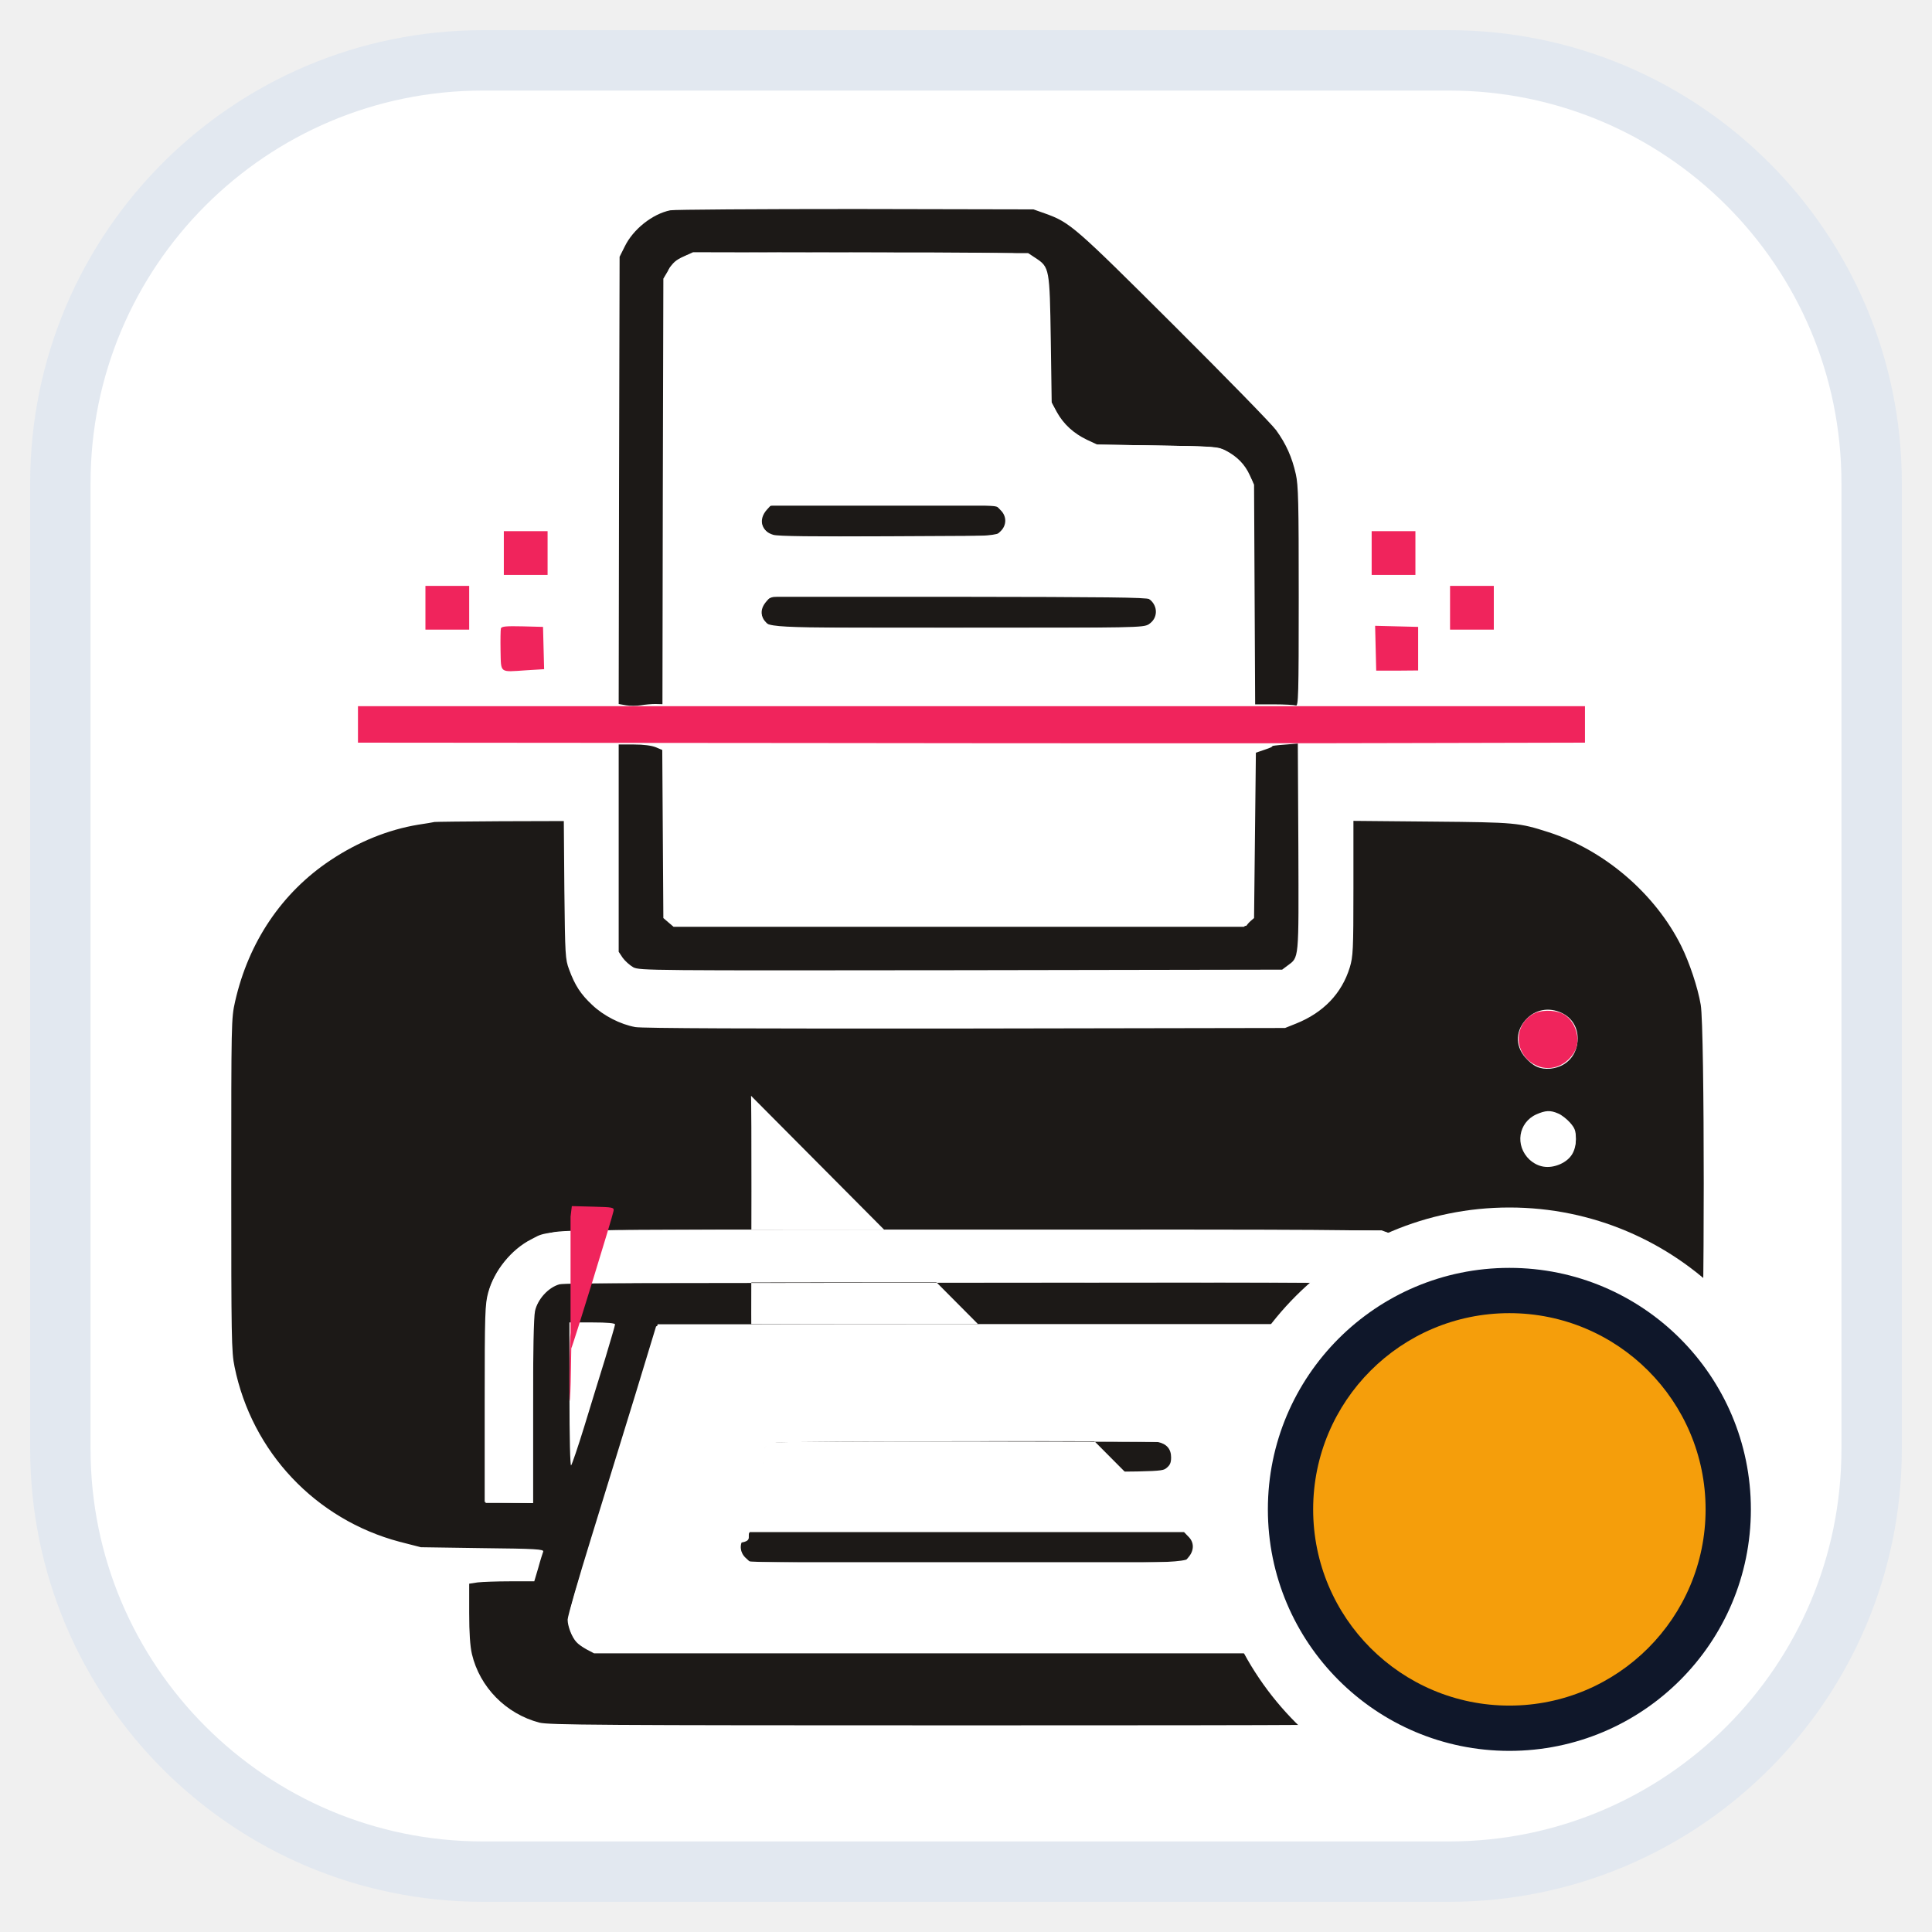
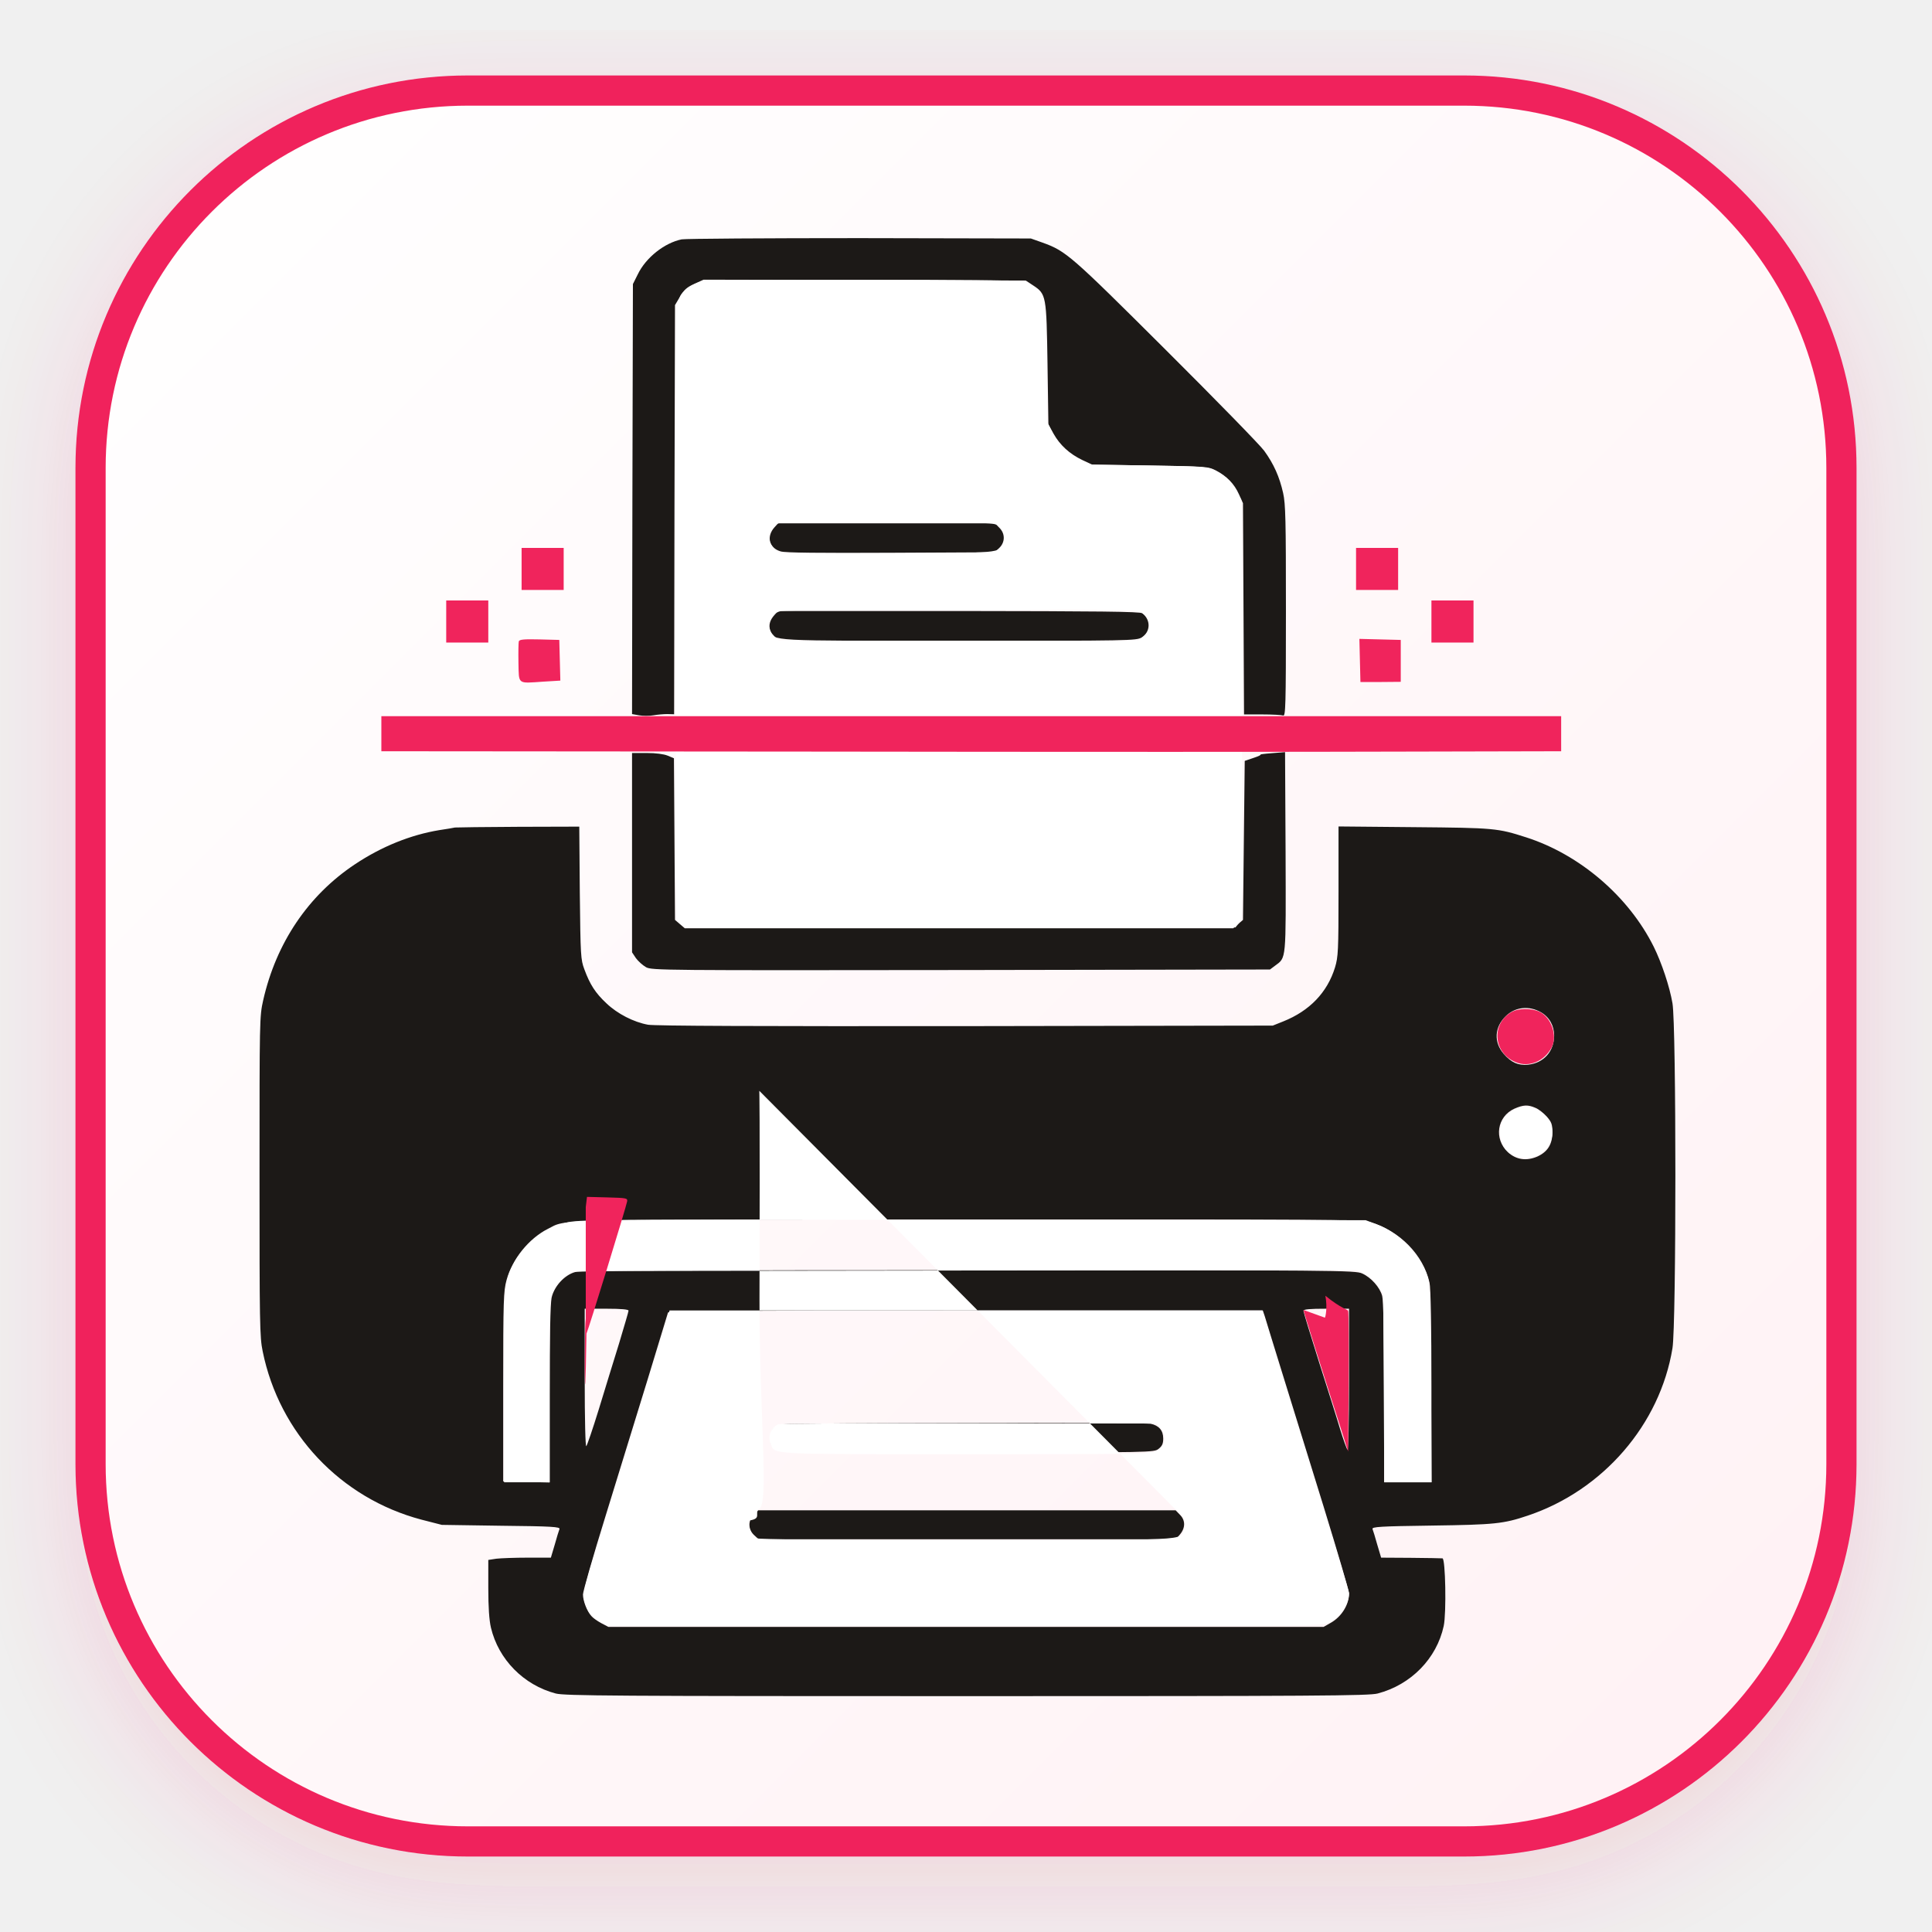
- <svg xmlns="http://www.w3.org/2000/svg" viewBox="0 0 64 64" width="64" height="64">
-   <rect x="2" y="2" width="60" height="60" rx="14" fill="#FFFFFF" stroke="#E2E8F0" stroke-width="2" />
-   <svg x="6" y="6" width="52" height="52" viewBox="205 200 837 861">
+ <svg xmlns="http://www.w3.org/2000/svg" viewBox="0 0 512 512" width="512" height="512">
+   <defs>
+     <linearGradient id="bgGrad" x1="0%" y1="0%" x2="100%" y2="100%">
+       <stop offset="0%" stop-color="#FFFFFF" />
+       <stop offset="100%" stop-color="#FFF1F4" />
+     </linearGradient>
+     <filter id="shadow" x="-10%" y="-10%" width="120%" height="120%">
+       <feDropShadow dx="0" dy="8" stdDeviation="16" flood-color="#F0245C" flood-opacity="0.15" />
+     </filter>
+   </defs>
+   <rect x="24" y="24" width="464" height="464" rx="100" fill="url(#bgGrad)" stroke="#F0245C" stroke-width="8" filter="url(#shadow)" />
+   <svg x="56" y="56" width="400" height="400" viewBox="205 200 837 861">
    <g transform="translate(0,1254) scale(0.1,-0.1)">
      <path d="M4613 10380 c-98 -20 -204 -104 -250 -199 l-28 -56 -3 -1227 -2 -1226 40 -7 c22 -4 59 -4 82 0 23 4 58 7 79 7 l39 -1 2 1167 3 1167 29 49 c22 38 39 53 81 72 l53 24 919 -2 919 -3 41 -27 c76 -50 77 -58 83 -448 l5 -345 29 -53 c37 -66 92 -116 165 -151 l56 -26 330 -5 c321 -5 331 -6 375 -28 63 -33 105 -76 132 -136 l23 -51 3 -602 3 -603 104 0 c57 0 110 -3 119 -6 14 -6 16 51 16 595 0 521 -2 612 -16 674 -21 93 -53 165 -108 241 -24 33 -278 293 -563 577 -543 541 -567 562 -703 611 l-65 23 -975 2 c-536 0 -994 -3 -1017 -7z M5143 8738 c-48 -53 -32 -119 35 -138 25 -8 222 -10 629 -8 l591 3 26 24 c35 33 35 83 1 116 l-24 25 -619 0 -619 0 -20 -22z M5143 8238 c-28 -31 -35 -60 -24 -91 23 -59 -24 -57 1078 -57 977 0 1009 1 1040 19 51 32 53 100 4 138 -12 10 -252 12 -1047 13 l-1031 0 -20 -22z M7980 7449 c-41 -3 -70 -7 -65 -8 6 -1 -12 -10 -40 -19 l-50 -17 -5 -453 -5 -454 -28 -24 -28 -24 -1564 0 -1564 0 -28 24 -28 24 -3 461 -3 461 -36 15 c-22 9 -67 15 -119 15 l-84 0 0 -569 0 -568 22 -33 c13 -18 39 -41 58 -52 34 -18 96 -18 1797 -16 l1762 3 28 21 c66 49 63 21 61 650 l-3 569 -75 -6z M3320 7025 c-8 -2 -49 -9 -90 -15 -163 -27 -328 -93 -481 -195 -266 -177 -449 -448 -523 -775 -21 -93 -21 -110 -21 -1005 0 -834 1 -917 18 -998 95 -468 445 -838 905 -960 l117 -30 338 -5 c292 -3 338 -6 333 -19 -3 -8 -16 -48 -27 -89 l-22 -74 -132 0 c-73 0 -153 -3 -179 -6 l-46 -7 0 -161 c0 -108 5 -182 15 -225 43 -182 187 -328 370 -376 52 -13 325 -15 2345 -15 1992 0 2293 2 2343 15 191 50 337 200 377 385 16 75 10 385 -7 386 -7 1 -89 2 -181 3 l-169 1 -22 74 c-11 41 -24 81 -27 89 -5 13 41 16 338 20 359 5 409 10 548 57 429 144 754 520 825 955 22 134 22 1842 0 1967 -16 95 -62 232 -107 323 -143 287 -422 526 -728 624 -162 52 -179 54 -637 58 l-433 4 0 -369 c0 -342 -2 -375 -20 -435 -44 -143 -145 -248 -295 -308 l-60 -24 -1754 -3 c-1164 -1 -1773 1 -1810 8 -82 15 -174 62 -237 122 -63 59 -94 107 -126 194 -21 56 -22 77 -26 437 l-3 377 -347 -1 c-191 -1 -354 -3 -362 -4z m6195 -1054 c47 -27 75 -76 75 -133 0 -90 -60 -157 -149 -166 -57 -5 -95 12 -139 62 -57 66 -53 152 12 215 54 53 133 61 201 22z m-32 -545 c18 -7 47 -30 65 -50 27 -31 32 -44 32 -89 0 -69 -27 -112 -86 -139 -63 -27 -121 -18 -168 25 -81 76 -62 203 37 248 50 22 77 24 120 5z m-942 -652 c168 -50 302 -186 338 -345 7 -27 11 -259 11 -591 l0 -548 -135 0 -135 0 0 513 c0 326 -4 526 -11 550 -13 49 -63 105 -114 128 -38 18 -134 19 -2245 19 -1585 0 -2216 -3 -2245 -11 -61 -17 -120 -82 -134 -147 -7 -35 -11 -219 -11 -553 l0 -500 -132 3 -133 3 0 540 c0 497 2 545 19 608 33 121 127 237 235 292 113 57 -34 54 2397 54 2032 1 2245 0 2295 -15z m-4231 -505 c0 -6 -25 -90 -54 -187 -30 -98 -83 -267 -116 -377 -34 -110 -66 -204 -71 -209 -5 -6 -9 147 -9 387 l0 397 125 0 c84 0 125 -4 125 -11z m4110 -396 c0 -243 -4 -403 -9 -397 -5 5 -23 56 -41 114 -17 58 -72 231 -121 385 -49 155 -89 286 -89 293 0 9 35 12 130 12 l130 0 0 -407z m-481 365 c5 -18 51 -166 101 -328 50 -162 156 -505 236 -762 79 -257 144 -478 144 -491 0 -65 -42 -133 -103 -168 l-42 -24 -2040 0 -2040 0 -40 21 c-22 12 -48 30 -57 41 -25 27 -48 87 -48 123 0 17 58 219 129 448 71 229 179 581 241 782 61 201 113 371 115 378 4 9 352 12 1699 12 l1694 0 11 -32z M5196 3621 c-57 -8 -76 -29 -76 -82 0 -29 6 -42 26 -58 27 -21 29 -21 1094 -21 1065 0 1067 0 1094 21 20 16 26 29 26 59 0 46 -25 74 -72 84 -42 8 -2031 5 -2092 -3z M5025 3105 c-34 -33 -34 -83 1 -116 l26 -24 1190 0 1190 0 24 28 c31 37 31 81 -1 112 l-24 25 -1191 0 -1191 0 -24 -25z" fill="#1C1917" />
    </g>
    <g transform="translate(0,1254) scale(0.1,-0.1)">
      <path d="M4711 10135 c-24 -7 -56 -26 -72 -41 -63 -60 -59 22 -59 -1263 l0 -1171 1615 0 1616 0 -3 618 -3 617 -29 53 c-31 55 -72 92 -134 120 -31 14 -86 18 -367 22 l-330 5 -59 29 c-75 37 -125 87 -162 162 l-29 59 -5 345 c-4 246 -9 351 -17 366 -20 34 -70 72 -111 84 -24 6 -342 10 -922 9 -718 0 -893 -3 -929 -14z m1709 -1390 c32 -29 41 -59 29 -95 -22 -61 -8 -60 -674 -60 l-607 0 -29 29 c-45 46 -33 118 25 141 11 5 294 8 627 7 591 -2 607 -3 629 -22z m805 -489 c63 -27 76 -97 24 -140 l-31 -26 -1025 0 -1025 0 -29 29 c-52 52 -31 124 41 141 19 4 480 8 1023 9 831 1 993 -1 1022 -13z M4580 6980 c0 -465 1 -481 20 -500 11 -11 30 -22 42 -25 13 -3 722 -4 1576 -3 l1554 3 19 24 c18 22 19 45 19 502 l0 479 -1615 0 -1615 0 0 -480z M9352 5410 c-51 -31 -74 -76 -69 -136 6 -85 60 -134 150 -134 78 0 147 68 147 145 0 110 -133 183 -228 125z M3951 4770 c-41 -11 -95 -32 -120 -47 -62 -36 -140 -117 -173 -179 -57 -106 -58 -120 -58 -711 l0 -543 130 0 130 0 0 523 0 523 25 51 c16 32 41 61 67 79 l41 29 2235 3 2235 2 44 -21 c27 -13 56 -39 76 -67 l32 -47 3 -537 3 -538 135 0 135 0 -3 563 c-3 506 -5 567 -21 614 -42 125 -162 247 -288 294 l-64 24 -2245 2 c-2195 2 -2247 2 -2319 -17z M4441 3938 c-56 -183 -168 -546 -248 -806 -144 -466 -146 -474 -135 -519 17 -63 44 -97 95 -122 l43 -21 2038 0 c2002 0 2037 0 2075 20 62 31 111 105 111 167 0 13 -81 279 -290 953 -77 245 -153 493 -171 553 l-33 107 -1691 0 -1691 0 -103 -332z m2905 -341 c38 -44 27 -99 -26 -130 -26 -16 -116 -17 -1080 -17 -1151 0 -1094 -3 -1119 59 -19 44 1 94 44 112 11 4 501 7 1088 6 l1069 -2 24 -28z m104 -482 c32 -29 41 -59 29 -95 -23 -63 48 -60 -1244 -60 -824 0 -1182 3 -1197 11 -28 15 -50 72 -39 101 73 11 28 39 54 66 61 11 3 547 4 1191 3 1157 -1 1172 -1 1194 -21z" fill="#ffffff" />
    </g>
    <g transform="translate(0,1254) scale(0.1,-0.1)">
      <path d="M3700 8500 l0 -120 120 0 120 0 0 120 0 120 -120 0 -120 0 0 -120z M8460 8500 l0 -120 120 0 120 0 0 120 0 120 -120 0 -120 0 0 -120z M3270 8200 l0 -120 120 0 120 0 0 120 0 120 -120 0 -120 0 0 -120z M8890 8200 l0 -120 120 0 120 0 0 120 0 120 -120 0 -120 0 0 -120z M3684 8087 c-2 -7 -3 -62 -2 -122 3 -126 -8 -118 141 -108 l98 6 -3 116 -3 116 -113 3 c-87 2 -114 0 -118 -11z M8482 7978 l3 -123 115 0 115 1 0 119 0 120 -118 3 -118 3 3 -123z M2900 7560 l0 -100 2473 -2 c1359 -2 2874 -2 3365 0 l892 2 0 100 0 100 -3365 0 -3365 0 0 -100z M9343 5970 c-114 -69 -98 -234 29 -284 75 -31 163 6 204 85 34 66 -2 171 -70 203 -47 22 -123 21 -163 -4z M4066 4223 c-10 -87 -6 -741 4 -85 10 18 227 724 232 754 3 19 -3 20 -113 23 l-116 3 -7 -58z M8160 4273 c0 -7 102 -331 217 -688 l38 -120 3 395 c1 217 0 401 -3 407 -3 10 -39 13 -130 87 13 -69 0 -125 -3 -125 -7z" fill="#F0245C" />
    </g>
  </svg>
-   <circle cx="50" cy="50" r="9" fill="#0F172A" stroke="#FFFFFF" stroke-width="2" />
-   <circle cx="50" cy="50" r="6.5" fill="#F59E0B" />
</svg>
